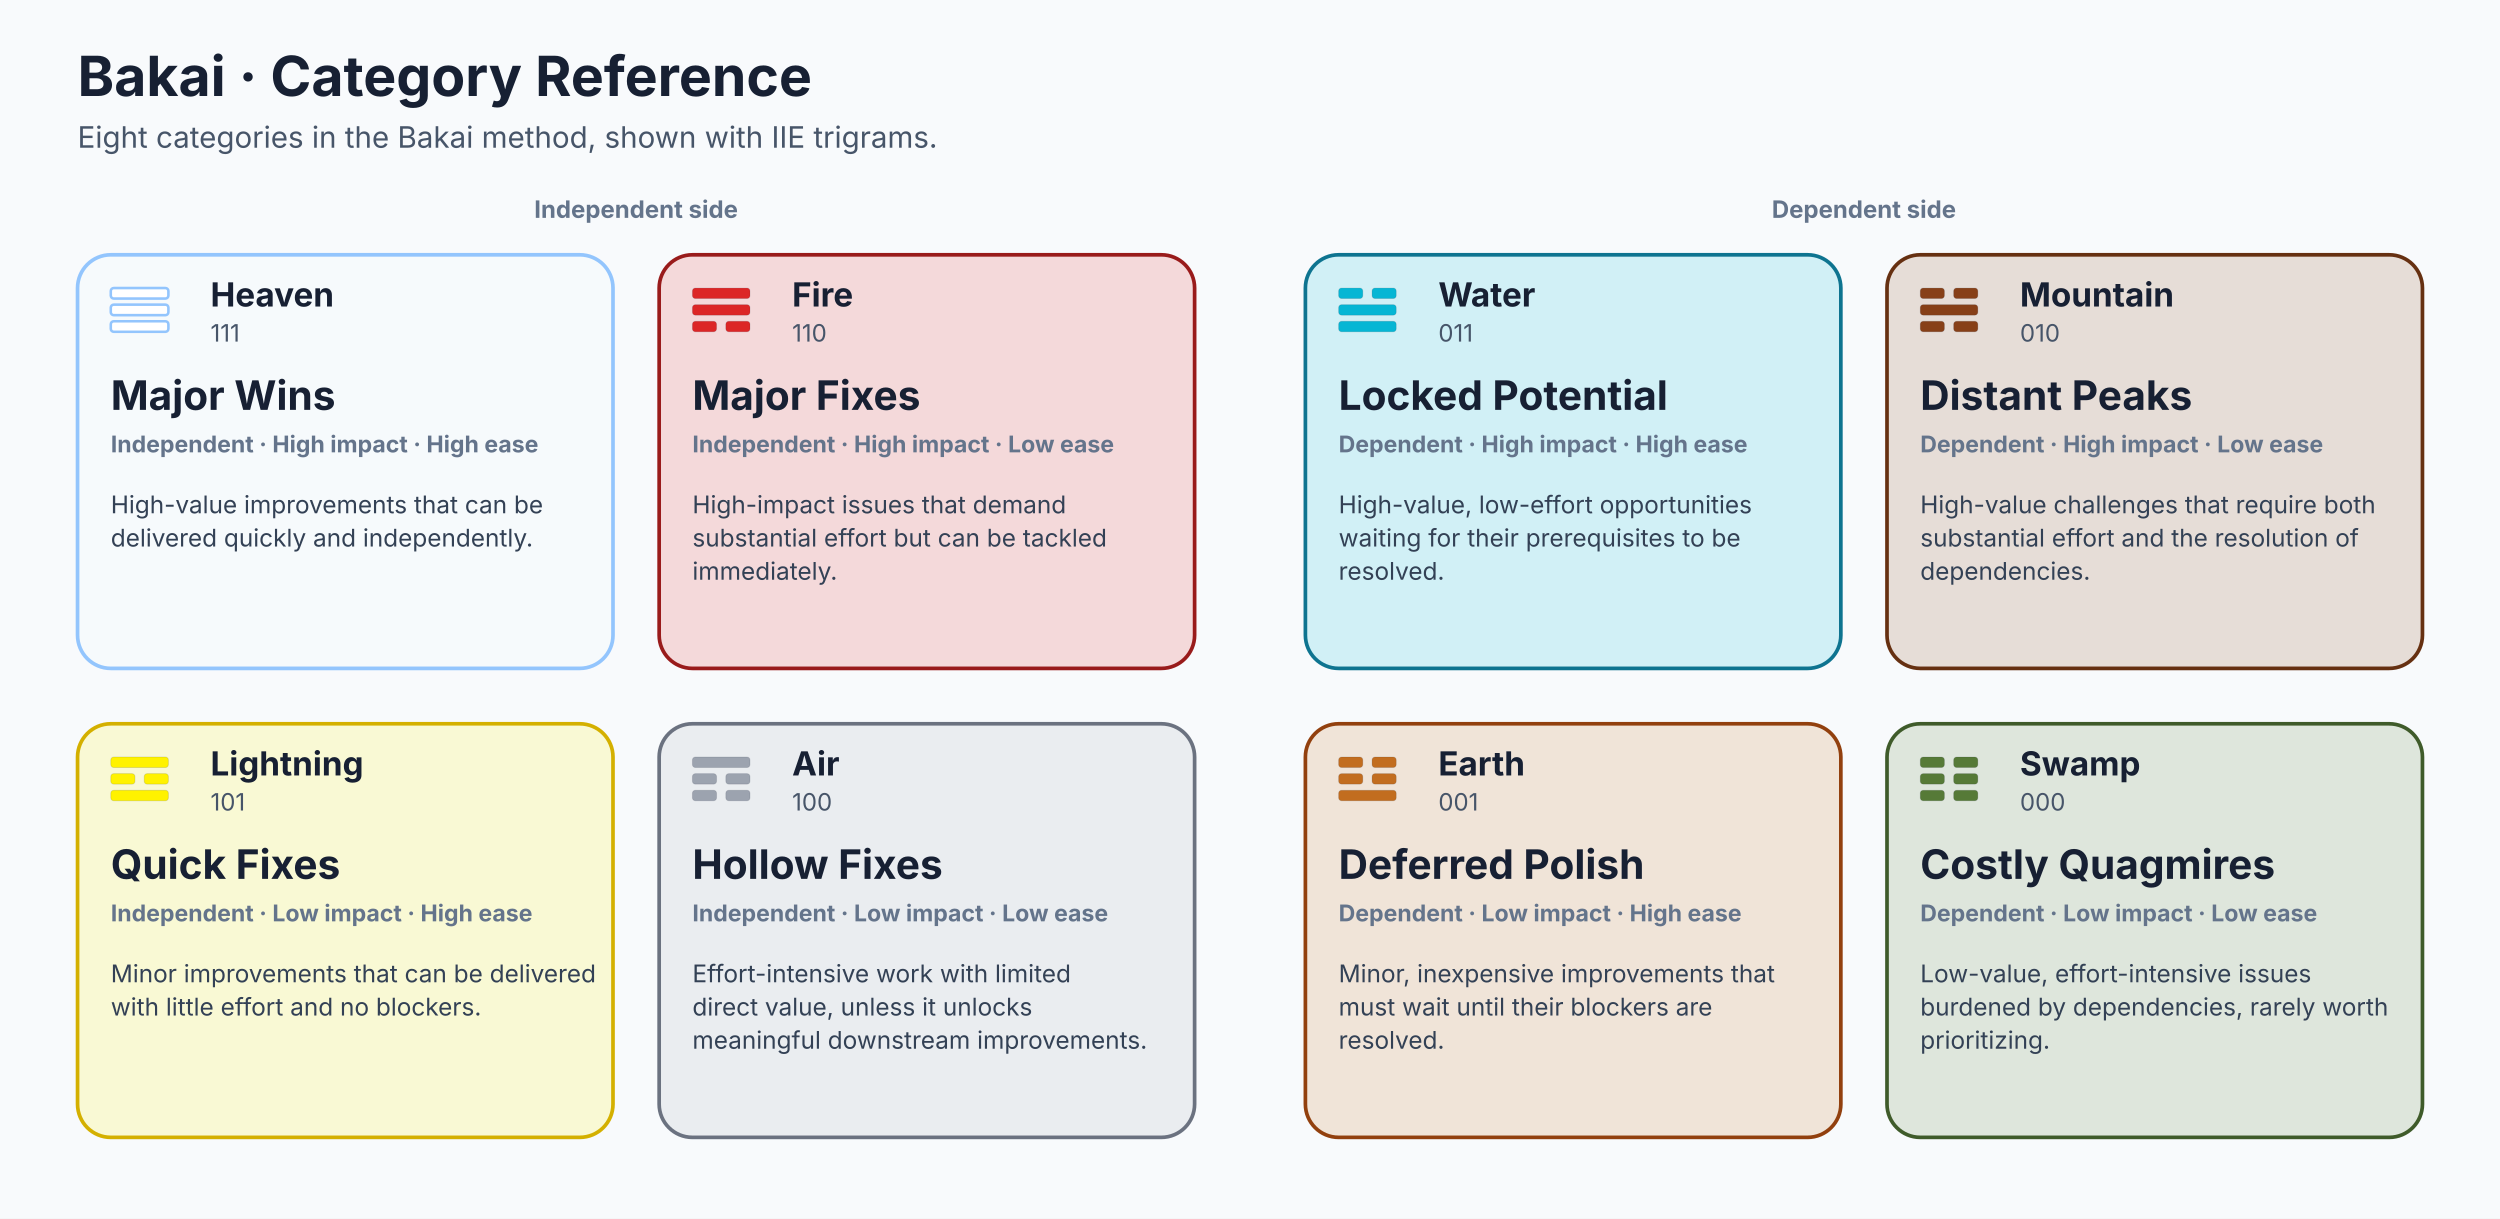
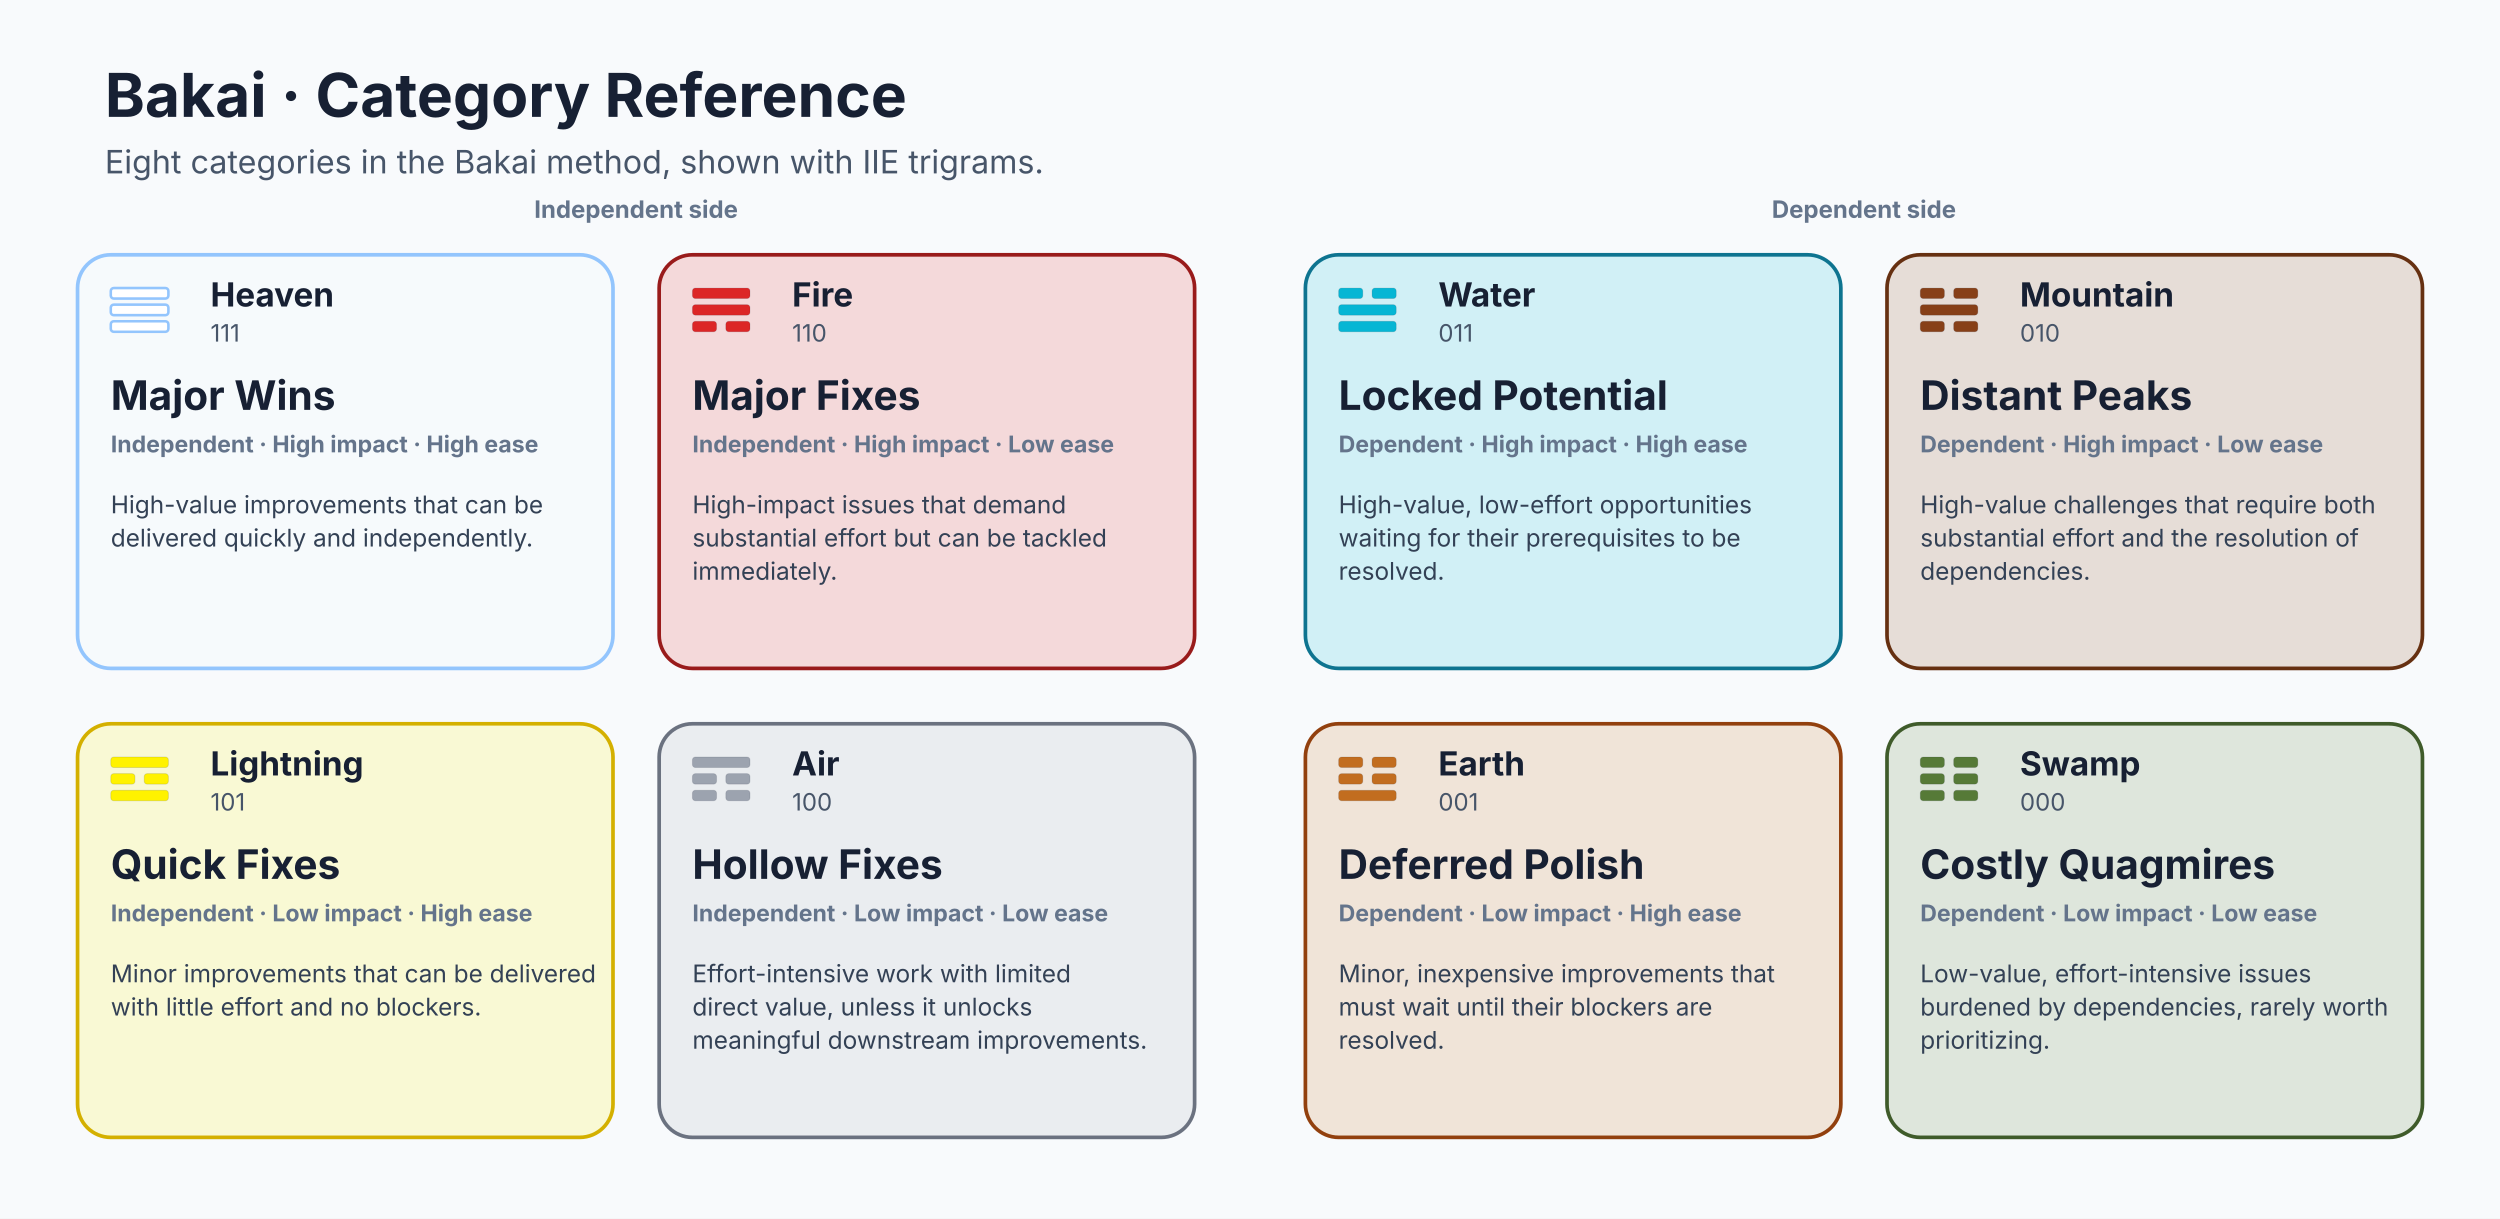
<svg xmlns="http://www.w3.org/2000/svg" width="1354" height="660" viewBox="0 0 1354 660" role="img" aria-label="Bakai category reference">
  <rect width="100%" height="100%" fill="#f8fafc" />
  <g font-family="Inter, Arial, Helvetica, sans-serif">
-     <text x="42" y="52" font-size="30" font-weight="700" fill="#172033">Bakai · Category Reference</text>
-     <text x="42" y="80" font-size="16" fill="#475569">Eight categories in the Bakai method, shown with IIE trigrams.</text>
+     <text x="56.8" y="63.3" font-size="32.76" font-weight="700" fill="#172033">Bakai · Category Reference</text>
+     <text x="56.8" y="93.9" font-size="17.47" fill="#475569">Eight categories in the Bakai method, shown with IIE trigrams.</text>
    <text x="344.5" y="118" text-anchor="middle" font-size="13" font-weight="700" fill="#64748b">Independent side</text>
    <text x="1009.5" y="118" text-anchor="middle" font-size="13" font-weight="700" fill="#64748b">Dependent side</text>
    <rect x="42" y="138" width="290" height="224" rx="18" fill="#EAF6FF" fill-opacity="0.16" stroke="#93C5FD" stroke-width="2" />
    <rect x="60.0" y="156.0" width="31.2" height="5.7" rx="1.6" fill="#FFFFFF" stroke="#93C5FD" stroke-width="1.4" />
    <rect x="60.0" y="165.0" width="31.2" height="5.7" rx="1.6" fill="#FFFFFF" stroke="#93C5FD" stroke-width="1.4" />
    <rect x="60.0" y="174.0" width="31.2" height="5.7" rx="1.6" fill="#FFFFFF" stroke="#93C5FD" stroke-width="1.4" />
    <text x="114" y="166" font-size="18" font-weight="700" fill="#172033">Heaven</text>
    <text x="114" y="185" font-size="13" fill="#475569">111</text>
    <text x="60" y="222" font-size="22" font-weight="700" fill="#172033">Major Wins</text>
    <text x="60" y="245" font-size="12.5" font-weight="700" fill="#64748b">Independent · High impact · High ease</text>
    <text x="60" y="278" font-size="13.2" fill="#334155">High-value improvements that can be</text>
    <text x="60" y="296" font-size="13.2" fill="#334155">delivered quickly and independently.</text>
    <rect x="357" y="138" width="290" height="224" rx="18" fill="#DC2626" fill-opacity="0.16" stroke="#991B1B" stroke-width="2" />
    <rect x="375.0" y="156.0" width="31.2" height="5.7" rx="1.6" fill="#DC2626" stroke="rgba(23,32,51,0.14)" stroke-width="0.5" />
    <rect x="375.0" y="165.0" width="31.2" height="5.7" rx="1.6" fill="#DC2626" stroke="rgba(23,32,51,0.14)" stroke-width="0.5" />
    <rect x="375.0" y="174.0" width="13.1" height="5.7" rx="1.6" fill="#DC2626" stroke="rgba(23,32,51,0.14)" stroke-width="0.5" />
    <rect x="393.1" y="174.0" width="13.1" height="5.7" rx="1.6" fill="#DC2626" stroke="rgba(23,32,51,0.14)" stroke-width="0.5" />
    <text x="429" y="166" font-size="18" font-weight="700" fill="#172033">Fire</text>
    <text x="429" y="185" font-size="13" fill="#475569">110</text>
    <text x="375" y="222" font-size="22" font-weight="700" fill="#172033">Major Fixes</text>
    <text x="375" y="245" font-size="12.5" font-weight="700" fill="#64748b">Independent · High impact · Low ease</text>
    <text x="375" y="278" font-size="13.2" fill="#334155">High-impact issues that demand</text>
    <text x="375" y="296" font-size="13.2" fill="#334155">substantial effort but can be tackled</text>
    <text x="375" y="314" font-size="13.2" fill="#334155">immediately.</text>
    <rect x="42" y="392" width="290" height="224" rx="18" fill="#FFF200" fill-opacity="0.16" stroke="#D4B000" stroke-width="2" />
    <rect x="60.0" y="410.0" width="31.2" height="5.7" rx="1.6" fill="#FFF200" stroke="rgba(23,32,51,0.14)" stroke-width="0.5" />
    <rect x="60.0" y="419.0" width="13.1" height="5.7" rx="1.6" fill="#FFF200" stroke="rgba(23,32,51,0.14)" stroke-width="0.5" />
    <rect x="78.1" y="419.0" width="13.1" height="5.7" rx="1.6" fill="#FFF200" stroke="rgba(23,32,51,0.14)" stroke-width="0.5" />
    <rect x="60.0" y="428.0" width="31.2" height="5.7" rx="1.6" fill="#FFF200" stroke="rgba(23,32,51,0.14)" stroke-width="0.5" />
    <text x="114" y="420" font-size="18" font-weight="700" fill="#172033">Lightning</text>
    <text x="114" y="439" font-size="13" fill="#475569">101</text>
    <text x="60" y="476" font-size="22" font-weight="700" fill="#172033">Quick Fixes</text>
    <text x="60" y="499" font-size="12.5" font-weight="700" fill="#64748b">Independent · Low impact · High ease</text>
    <text x="60" y="532" font-size="13.2" fill="#334155">Minor improvements that can be delivered</text>
    <text x="60" y="550" font-size="13.2" fill="#334155">with little effort and no blockers.</text>
    <rect x="357" y="392" width="290" height="224" rx="18" fill="#9CA3AF" fill-opacity="0.16" stroke="#6B7280" stroke-width="2" />
    <rect x="375.0" y="410.0" width="31.2" height="5.7" rx="1.6" fill="#9CA3AF" stroke="rgba(23,32,51,0.14)" stroke-width="0.5" />
    <rect x="375.0" y="419.0" width="13.1" height="5.7" rx="1.6" fill="#9CA3AF" stroke="rgba(23,32,51,0.14)" stroke-width="0.5" />
    <rect x="393.1" y="419.0" width="13.1" height="5.7" rx="1.6" fill="#9CA3AF" stroke="rgba(23,32,51,0.14)" stroke-width="0.5" />
    <rect x="375.0" y="428.0" width="13.1" height="5.7" rx="1.6" fill="#9CA3AF" stroke="rgba(23,32,51,0.14)" stroke-width="0.5" />
    <rect x="393.1" y="428.0" width="13.1" height="5.7" rx="1.6" fill="#9CA3AF" stroke="rgba(23,32,51,0.14)" stroke-width="0.5" />
    <text x="429" y="420" font-size="18" font-weight="700" fill="#172033">Air</text>
    <text x="429" y="439" font-size="13" fill="#475569">100</text>
    <text x="375" y="476" font-size="22" font-weight="700" fill="#172033">Hollow Fixes</text>
    <text x="375" y="499" font-size="12.5" font-weight="700" fill="#64748b">Independent · Low impact · Low ease</text>
    <text x="375" y="532" font-size="13.2" fill="#334155">Effort-intensive work with limited</text>
    <text x="375" y="550" font-size="13.2" fill="#334155">direct value, unless it unlocks</text>
    <text x="375" y="568" font-size="13.2" fill="#334155">meaningful downstream improvements.</text>
    <rect x="707" y="138" width="290" height="224" rx="18" fill="#06B6D4" fill-opacity="0.16" stroke="#0E7490" stroke-width="2" />
    <rect x="725" y="156.0" width="13.1" height="5.7" rx="1.6" fill="#06B6D4" stroke="rgba(23,32,51,0.14)" stroke-width="0.5" />
    <rect x="743.1" y="156.0" width="13.1" height="5.7" rx="1.6" fill="#06B6D4" stroke="rgba(23,32,51,0.14)" stroke-width="0.5" />
    <rect x="725" y="165.0" width="31.2" height="5.7" rx="1.6" fill="#06B6D4" stroke="rgba(23,32,51,0.14)" stroke-width="0.5" />
    <rect x="725" y="174.0" width="31.2" height="5.7" rx="1.6" fill="#06B6D4" stroke="rgba(23,32,51,0.14)" stroke-width="0.5" />
    <text x="779" y="166" font-size="18" font-weight="700" fill="#172033">Water</text>
    <text x="779" y="185" font-size="13" fill="#475569">011</text>
    <text x="725" y="222" font-size="22" font-weight="700" fill="#172033">Locked Potential</text>
    <text x="725" y="245" font-size="12.5" font-weight="700" fill="#64748b">Dependent · High impact · High ease</text>
    <text x="725" y="278" font-size="13.2" fill="#334155">High-value, low-effort opportunities</text>
    <text x="725" y="296" font-size="13.2" fill="#334155">waiting for their prerequisites to be</text>
    <text x="725" y="314" font-size="13.2" fill="#334155">resolved.</text>
    <rect x="1022" y="138" width="290" height="224" rx="18" fill="#874018" fill-opacity="0.16" stroke="#663011" stroke-width="2" />
    <rect x="1040" y="156.0" width="13.1" height="5.7" rx="1.6" fill="#874018" stroke="rgba(23,32,51,0.14)" stroke-width="0.5" />
    <rect x="1058.1" y="156.0" width="13.1" height="5.7" rx="1.6" fill="#874018" stroke="rgba(23,32,51,0.14)" stroke-width="0.5" />
    <rect x="1040" y="165.0" width="31.2" height="5.7" rx="1.6" fill="#874018" stroke="rgba(23,32,51,0.14)" stroke-width="0.5" />
    <rect x="1040" y="174.0" width="13.1" height="5.7" rx="1.6" fill="#874018" stroke="rgba(23,32,51,0.14)" stroke-width="0.5" />
    <rect x="1058.1" y="174.0" width="13.1" height="5.7" rx="1.6" fill="#874018" stroke="rgba(23,32,51,0.14)" stroke-width="0.5" />
    <text x="1094" y="166" font-size="18" font-weight="700" fill="#172033">Mountain</text>
    <text x="1094" y="185" font-size="13" fill="#475569">010</text>
    <text x="1040" y="222" font-size="22" font-weight="700" fill="#172033">Distant Peaks</text>
    <text x="1040" y="245" font-size="12.5" font-weight="700" fill="#64748b">Dependent · High impact · Low ease</text>
    <text x="1040" y="278" font-size="13.2" fill="#334155">High-value challenges that require both</text>
    <text x="1040" y="296" font-size="13.2" fill="#334155">substantial effort and the resolution of</text>
    <text x="1040" y="314" font-size="13.2" fill="#334155">dependencies.</text>
    <rect x="707" y="392" width="290" height="224" rx="18" fill="#C26D1F" fill-opacity="0.16" stroke="#92400E" stroke-width="2" />
    <rect x="725" y="410.0" width="13.1" height="5.7" rx="1.6" fill="#C26D1F" stroke="rgba(23,32,51,0.14)" stroke-width="0.5" />
    <rect x="743.1" y="410.0" width="13.1" height="5.7" rx="1.6" fill="#C26D1F" stroke="rgba(23,32,51,0.14)" stroke-width="0.5" />
    <rect x="725" y="419.0" width="13.1" height="5.7" rx="1.6" fill="#C26D1F" stroke="rgba(23,32,51,0.14)" stroke-width="0.5" />
    <rect x="743.1" y="419.0" width="13.1" height="5.7" rx="1.6" fill="#C26D1F" stroke="rgba(23,32,51,0.14)" stroke-width="0.5" />
    <rect x="725" y="428.0" width="31.2" height="5.7" rx="1.6" fill="#C26D1F" stroke="rgba(23,32,51,0.14)" stroke-width="0.5" />
    <text x="779" y="420" font-size="18" font-weight="700" fill="#172033">Earth</text>
    <text x="779" y="439" font-size="13" fill="#475569">001</text>
    <text x="725" y="476" font-size="22" font-weight="700" fill="#172033">Deferred Polish</text>
    <text x="725" y="499" font-size="12.5" font-weight="700" fill="#64748b">Dependent · Low impact · High ease</text>
    <text x="725" y="532" font-size="13.2" fill="#334155">Minor, inexpensive improvements that</text>
    <text x="725" y="550" font-size="13.2" fill="#334155">must wait until their blockers are</text>
    <text x="725" y="568" font-size="13.2" fill="#334155">resolved.</text>
    <rect x="1022" y="392" width="290" height="224" rx="18" fill="#567A37" fill-opacity="0.16" stroke="#3F5B2A" stroke-width="2" />
    <rect x="1040" y="410.0" width="13.1" height="5.7" rx="1.6" fill="#567A37" stroke="rgba(23,32,51,0.14)" stroke-width="0.5" />
    <rect x="1058.1" y="410.0" width="13.1" height="5.7" rx="1.6" fill="#567A37" stroke="rgba(23,32,51,0.14)" stroke-width="0.5" />
    <rect x="1040" y="419.0" width="13.1" height="5.7" rx="1.6" fill="#567A37" stroke="rgba(23,32,51,0.14)" stroke-width="0.5" />
    <rect x="1058.1" y="419.0" width="13.1" height="5.7" rx="1.6" fill="#567A37" stroke="rgba(23,32,51,0.14)" stroke-width="0.5" />
    <rect x="1040" y="428.0" width="13.1" height="5.7" rx="1.6" fill="#567A37" stroke="rgba(23,32,51,0.14)" stroke-width="0.5" />
    <rect x="1058.1" y="428.0" width="13.1" height="5.7" rx="1.6" fill="#567A37" stroke="rgba(23,32,51,0.14)" stroke-width="0.5" />
    <text x="1094" y="420" font-size="18" font-weight="700" fill="#172033">Swamp</text>
    <text x="1094" y="439" font-size="13" fill="#475569">000</text>
    <text x="1040" y="476" font-size="22" font-weight="700" fill="#172033">Costly Quagmires</text>
    <text x="1040" y="499" font-size="12.5" font-weight="700" fill="#64748b">Dependent · Low impact · Low ease</text>
    <text x="1040" y="532" font-size="13.2" fill="#334155">Low-value, effort-intensive issues</text>
    <text x="1040" y="550" font-size="13.2" fill="#334155">burdened by dependencies, rarely worth</text>
    <text x="1040" y="568" font-size="13.2" fill="#334155">prioritizing.</text>
  </g>
</svg>
